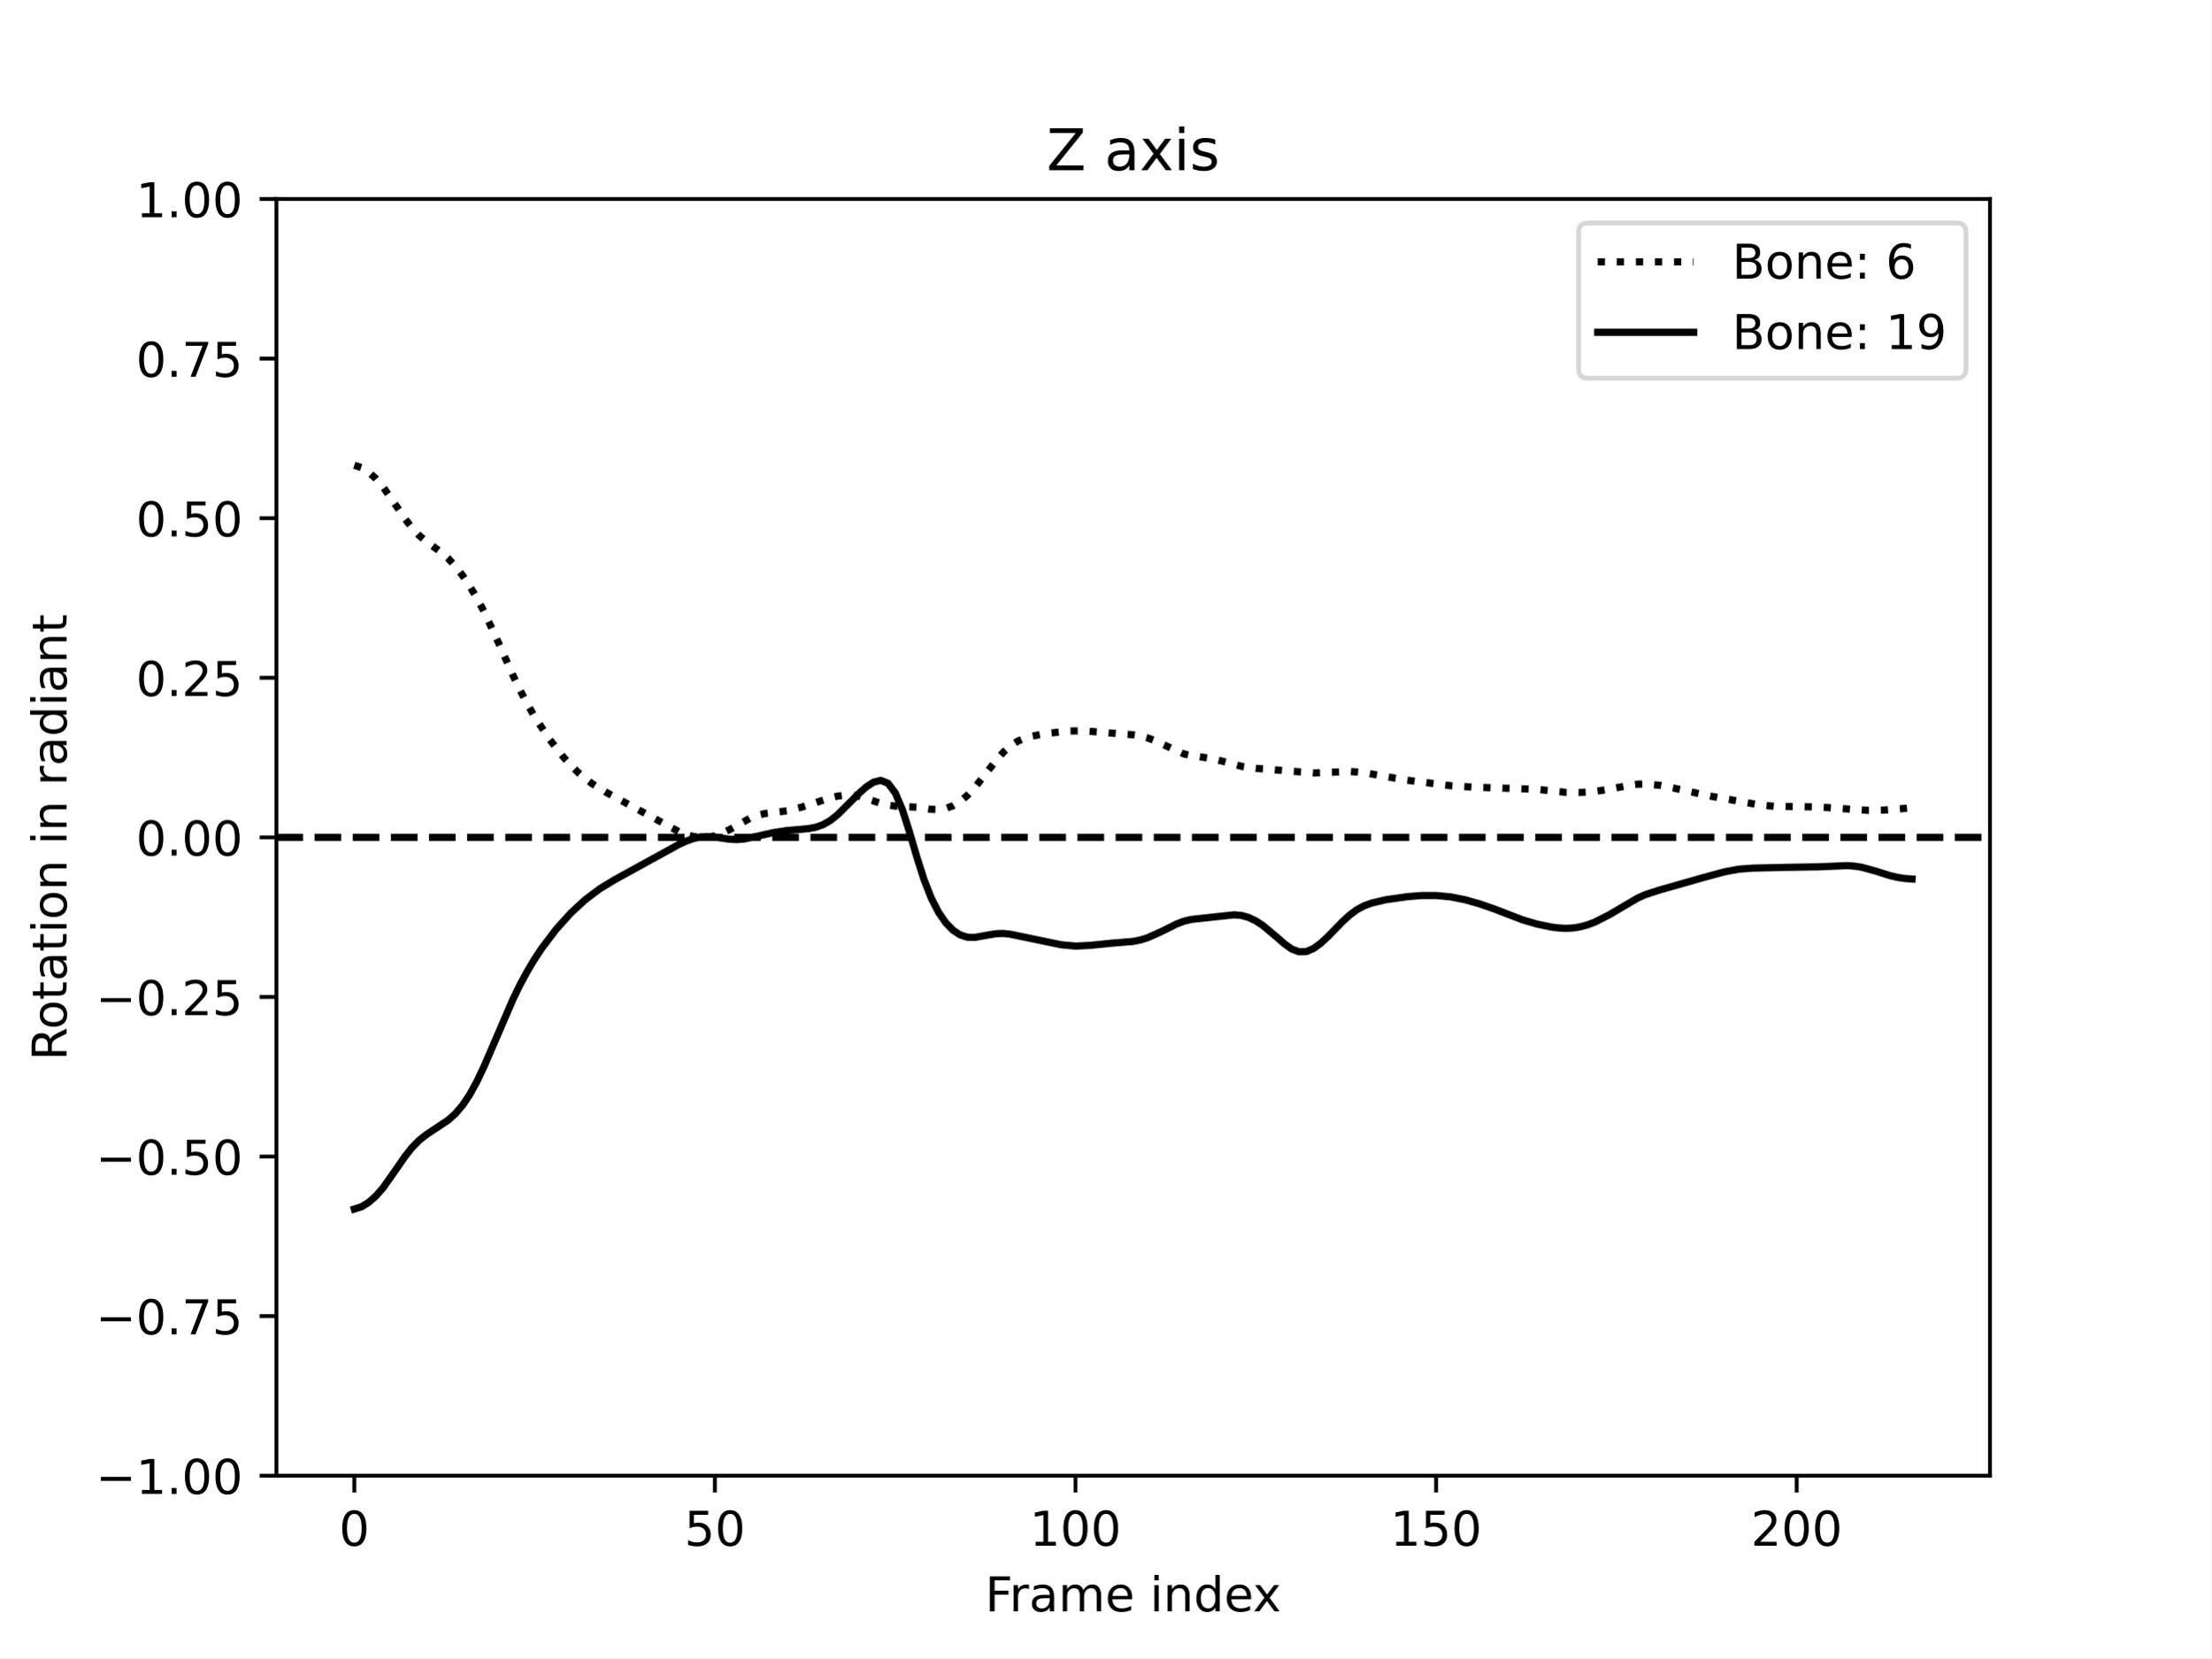
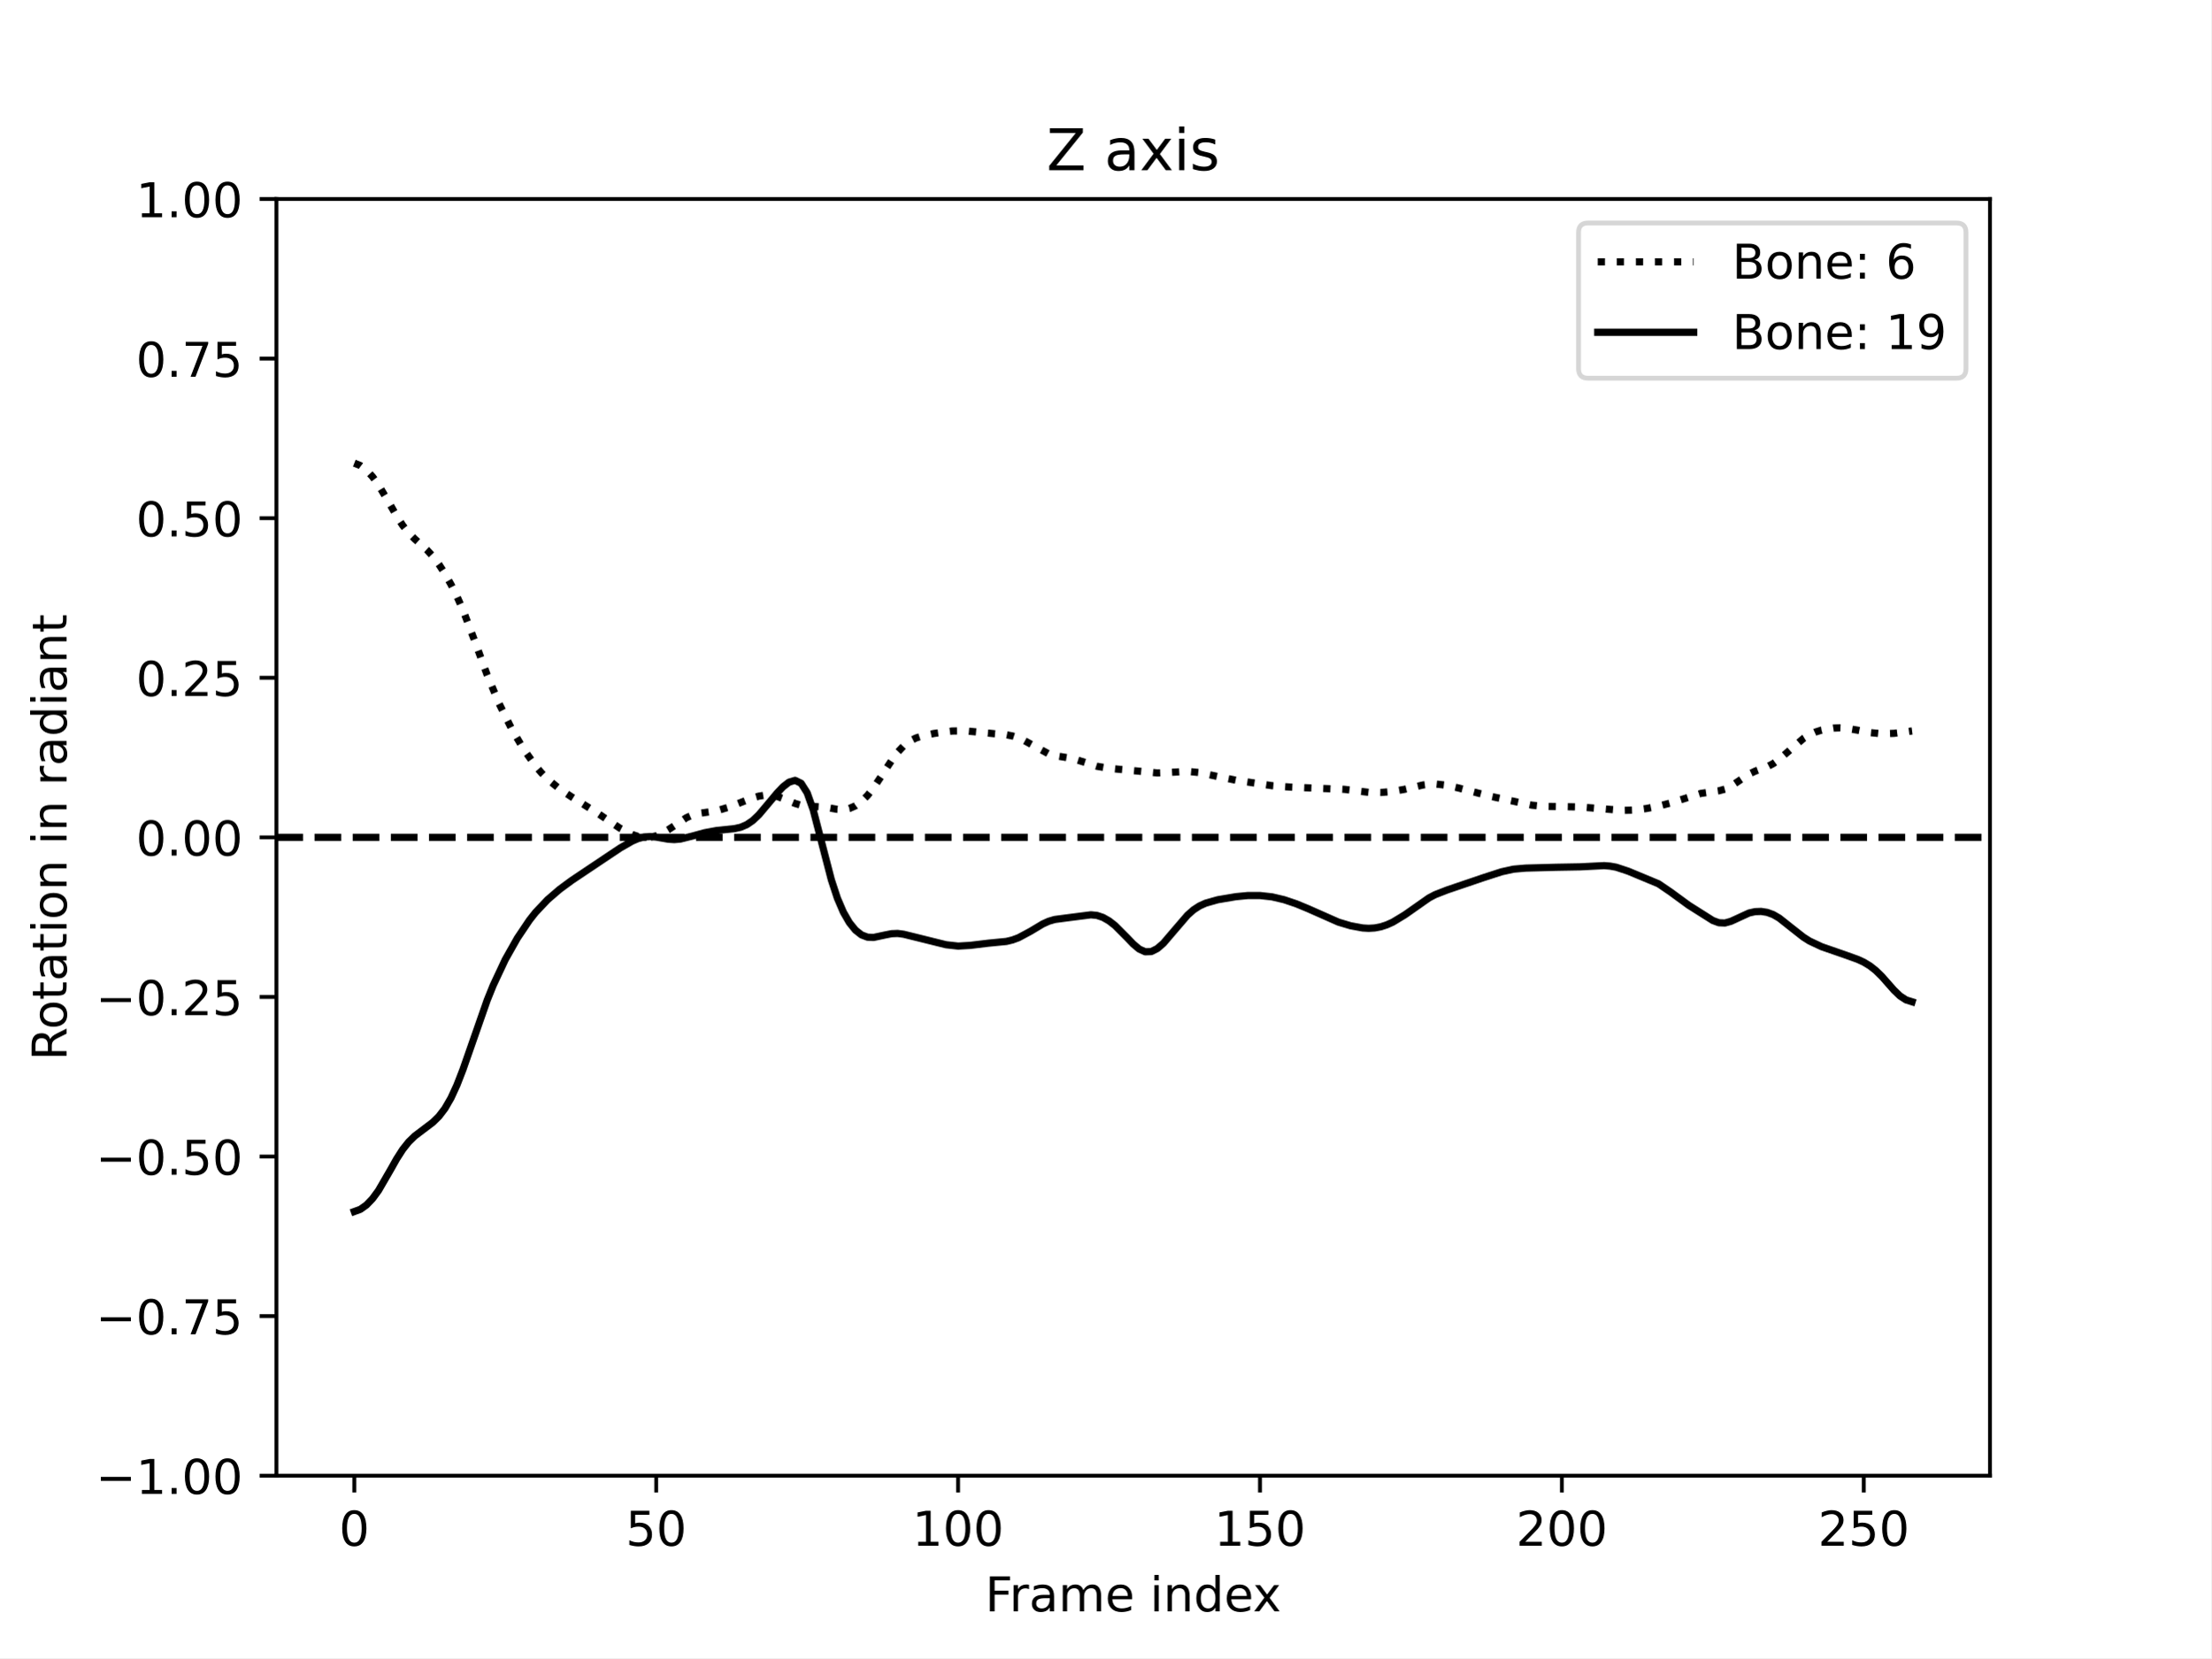
<svg xmlns="http://www.w3.org/2000/svg" xmlns:xlink="http://www.w3.org/1999/xlink" width="460.8pt" height="345.6pt" viewBox="0 0 460.8 345.6" version="1.1">
  <defs>
    <style type="text/css">*{stroke-linejoin: round; stroke-linecap: butt}</style>
  </defs>
  <g id="figure_1">
    <g id="patch_1">
      <path d="M 0 345.6  L 460.8 345.6  L 460.8 0  L 0 0  z " style="fill: #ffffff" />
    </g>
    <g id="axes_1">
      <g id="patch_2">
        <path d="M 57.6 307.584  L 414.72 307.584  L 414.72 41.472  L 57.6 41.472  z " style="fill: #ffffff" />
      </g>
      <g id="matplotlib.axis_1">
        <g id="xtick_1">
          <g id="line2d_1">
            <defs>
-               <path id="m05801ddf81" d="M 0 0  L 0 3.5  " style="stroke: #000000; stroke-width: 0.8" />
-             </defs>
-             <g>
-               <use xlink:href="#m05801ddf81" x="73.833" y="307.584" style="stroke: #000000; stroke-width: 0.8" />
+               <path id="me183bb8b23" d="M 0 0  L 0 3.5  " style="stroke: #000000; stroke-width: 0.8" />
+             </defs>
+             <g>
+               <use xlink:href="#me183bb8b23" x="73.833" y="307.584" style="stroke: #000000; stroke-width: 0.8" />
            </g>
          </g>
          <g id="text_1">
            <g transform="translate(70.65148 322.1824) scale(0.1 -0.1)">
              <defs>
                <path id="DejaVuSans-30" d="M 2034 4250  Q 1547 4250 1301 3770  Q 1056 3291 1056 2328  Q 1056 1369 1301 889  Q 1547 409 2034 409  Q 2525 409 2770 889  Q 3016 1369 3016 2328  Q 3016 3291 2770 3770  Q 2525 4250 2034 4250  z M 2034 4750  Q 2819 4750 3233 4129  Q 3647 3509 3647 2328  Q 3647 1150 3233 529  Q 2819 -91 2034 -91  Q 1250 -91 836 529  Q 422 1150 422 2328  Q 422 3509 836 4129  Q 1250 4750 2034 4750  z " transform="scale(0.015625)" />
              </defs>
              <use xlink:href="#DejaVuSans-30" />
            </g>
          </g>
        </g>
        <g id="xtick_2">
          <g id="line2d_2">
            <g>
-               <use xlink:href="#m05801ddf81" x="148.984" y="307.584" style="stroke: #000000; stroke-width: 0.8" />
+               <use xlink:href="#me183bb8b23" x="136.75" y="307.584" style="stroke: #000000; stroke-width: 0.8" />
            </g>
          </g>
          <g id="text_2">
-             <g transform="translate(142.6217 322.1824) scale(0.1 -0.1)">
+             <g transform="translate(130.3878 322.1824) scale(0.1 -0.1)">
              <defs>
                <path id="DejaVuSans-35" d="M 691 4666  L 3169 4666  L 3169 4134  L 1269 4134  L 1269 2991  Q 1406 3038 1543 3061  Q 1681 3084 1819 3084  Q 2600 3084 3056 2656  Q 3513 2228 3513 1497  Q 3513 744 3044 326  Q 2575 -91 1722 -91  Q 1428 -91 1123 -41  Q 819 9 494 109  L 494 744  Q 775 591 1075 516  Q 1375 441 1709 441  Q 2250 441 2565 725  Q 2881 1009 2881 1497  Q 2881 1984 2565 2268  Q 2250 2553 1709 2553  Q 1456 2553 1204 2497  Q 953 2441 691 2322  L 691 4666  z " transform="scale(0.015625)" />
              </defs>
              <use xlink:href="#DejaVuSans-35" />
              <use xlink:href="#DejaVuSans-30" x="63.623" />
            </g>
          </g>
        </g>
        <g id="xtick_3">
          <g id="line2d_3">
            <g>
-               <use xlink:href="#m05801ddf81" x="224.136" y="307.584" style="stroke: #000000; stroke-width: 0.8" />
+               <use xlink:href="#me183bb8b23" x="199.668" y="307.584" style="stroke: #000000; stroke-width: 0.8" />
            </g>
          </g>
          <g id="text_3">
-             <g transform="translate(214.592 322.1824) scale(0.1 -0.1)">
+             <g transform="translate(190.1241 322.1824) scale(0.1 -0.1)">
              <defs>
                <path id="DejaVuSans-31" d="M 794 531  L 1825 531  L 1825 4091  L 703 3866  L 703 4441  L 1819 4666  L 2450 4666  L 2450 531  L 3481 531  L 3481 0  L 794 0  L 794 531  z " transform="scale(0.015625)" />
              </defs>
              <use xlink:href="#DejaVuSans-31" />
              <use xlink:href="#DejaVuSans-30" x="63.623" />
              <use xlink:href="#DejaVuSans-30" x="127.246" />
            </g>
          </g>
        </g>
        <g id="xtick_4">
          <g id="line2d_4">
            <g>
-               <use xlink:href="#m05801ddf81" x="299.287" y="307.584" style="stroke: #000000; stroke-width: 0.8" />
+               <use xlink:href="#me183bb8b23" x="262.585" y="307.584" style="stroke: #000000; stroke-width: 0.8" />
            </g>
          </g>
          <g id="text_4">
-             <g transform="translate(289.7435 322.1824) scale(0.1 -0.1)">
+             <g transform="translate(253.0416 322.1824) scale(0.1 -0.1)">
              <use xlink:href="#DejaVuSans-31" />
              <use xlink:href="#DejaVuSans-35" x="63.623" />
              <use xlink:href="#DejaVuSans-30" x="127.246" />
            </g>
          </g>
        </g>
        <g id="xtick_5">
          <g id="line2d_5">
            <g>
-               <use xlink:href="#m05801ddf81" x="374.439" y="307.584" style="stroke: #000000; stroke-width: 0.8" />
+               <use xlink:href="#me183bb8b23" x="325.503" y="307.584" style="stroke: #000000; stroke-width: 0.8" />
            </g>
          </g>
          <g id="text_5">
-             <g transform="translate(364.895 322.1824) scale(0.1 -0.1)">
+             <g transform="translate(315.9592 322.1824) scale(0.1 -0.1)">
              <defs>
                <path id="DejaVuSans-32" d="M 1228 531  L 3431 531  L 3431 0  L 469 0  L 469 531  Q 828 903 1448 1529  Q 2069 2156 2228 2338  Q 2531 2678 2651 2914  Q 2772 3150 2772 3378  Q 2772 3750 2511 3984  Q 2250 4219 1831 4219  Q 1534 4219 1204 4116  Q 875 4013 500 3803  L 500 4441  Q 881 4594 1212 4672  Q 1544 4750 1819 4750  Q 2544 4750 2975 4387  Q 3406 4025 3406 3419  Q 3406 3131 3298 2873  Q 3191 2616 2906 2266  Q 2828 2175 2409 1742  Q 1991 1309 1228 531  z " transform="scale(0.015625)" />
              </defs>
              <use xlink:href="#DejaVuSans-32" />
              <use xlink:href="#DejaVuSans-30" x="63.623" />
              <use xlink:href="#DejaVuSans-30" x="127.246" />
            </g>
          </g>
        </g>
-         <g id="text_6">
+         <g id="xtick_6">
+           <g id="line2d_6">
+             <g>
+               <use xlink:href="#me183bb8b23" x="388.42" y="307.584" style="stroke: #000000; stroke-width: 0.8" />
+             </g>
+           </g>
+           <g id="text_6">
+             <g transform="translate(378.8767 322.1824) scale(0.1 -0.1)">
+               <use xlink:href="#DejaVuSans-32" />
+               <use xlink:href="#DejaVuSans-35" x="63.623" />
+               <use xlink:href="#DejaVuSans-30" x="127.246" />
+             </g>
+           </g>
+         </g>
+         <g id="text_7">
          <g transform="translate(205.3108 335.8606) scale(0.1 -0.1)">
            <defs>
              <path id="DejaVuSans-46" d="M 628 4666  L 3309 4666  L 3309 4134  L 1259 4134  L 1259 2759  L 3109 2759  L 3109 2228  L 1259 2228  L 1259 0  L 628 0  L 628 4666  z " transform="scale(0.015625)" />
              <path id="DejaVuSans-72" d="M 2631 2963  Q 2534 3019 2420 3045  Q 2306 3072 2169 3072  Q 1681 3072 1420 2755  Q 1159 2438 1159 1844  L 1159 0  L 581 0  L 581 3500  L 1159 3500  L 1159 2956  Q 1341 3275 1631 3429  Q 1922 3584 2338 3584  Q 2397 3584 2469 3576  Q 2541 3569 2628 3553  L 2631 2963  z " transform="scale(0.015625)" />
              <path id="DejaVuSans-61" d="M 2194 1759  Q 1497 1759 1228 1600  Q 959 1441 959 1056  Q 959 750 1161 570  Q 1363 391 1709 391  Q 2188 391 2477 730  Q 2766 1069 2766 1631  L 2766 1759  L 2194 1759  z M 3341 1997  L 3341 0  L 2766 0  L 2766 531  Q 2569 213 2275 61  Q 1981 -91 1556 -91  Q 1019 -91 701 211  Q 384 513 384 1019  Q 384 1609 779 1909  Q 1175 2209 1959 2209  L 2766 2209  L 2766 2266  Q 2766 2663 2505 2880  Q 2244 3097 1772 3097  Q 1472 3097 1187 3025  Q 903 2953 641 2809  L 641 3341  Q 956 3463 1253 3523  Q 1550 3584 1831 3584  Q 2591 3584 2966 3190  Q 3341 2797 3341 1997  z " transform="scale(0.015625)" />
              <path id="DejaVuSans-6d" d="M 3328 2828  Q 3544 3216 3844 3400  Q 4144 3584 4550 3584  Q 5097 3584 5394 3201  Q 5691 2819 5691 2113  L 5691 0  L 5113 0  L 5113 2094  Q 5113 2597 4934 2840  Q 4756 3084 4391 3084  Q 3944 3084 3684 2787  Q 3425 2491 3425 1978  L 3425 0  L 2847 0  L 2847 2094  Q 2847 2600 2669 2842  Q 2491 3084 2119 3084  Q 1678 3084 1418 2786  Q 1159 2488 1159 1978  L 1159 0  L 581 0  L 581 3500  L 1159 3500  L 1159 2956  Q 1356 3278 1631 3431  Q 1906 3584 2284 3584  Q 2666 3584 2933 3390  Q 3200 3197 3328 2828  z " transform="scale(0.015625)" />
              <path id="DejaVuSans-65" d="M 3597 1894  L 3597 1613  L 953 1613  Q 991 1019 1311 708  Q 1631 397 2203 397  Q 2534 397 2845 478  Q 3156 559 3463 722  L 3463 178  Q 3153 47 2828 -22  Q 2503 -91 2169 -91  Q 1331 -91 842 396  Q 353 884 353 1716  Q 353 2575 817 3079  Q 1281 3584 2069 3584  Q 2775 3584 3186 3129  Q 3597 2675 3597 1894  z M 3022 2063  Q 3016 2534 2758 2815  Q 2500 3097 2075 3097  Q 1594 3097 1305 2825  Q 1016 2553 972 2059  L 3022 2063  z " transform="scale(0.015625)" />
              <path id="DejaVuSans-20" transform="scale(0.015625)" />
              <path id="DejaVuSans-69" d="M 603 3500  L 1178 3500  L 1178 0  L 603 0  L 603 3500  z M 603 4863  L 1178 4863  L 1178 4134  L 603 4134  L 603 4863  z " transform="scale(0.015625)" />
              <path id="DejaVuSans-6e" d="M 3513 2113  L 3513 0  L 2938 0  L 2938 2094  Q 2938 2591 2744 2837  Q 2550 3084 2163 3084  Q 1697 3084 1428 2787  Q 1159 2491 1159 1978  L 1159 0  L 581 0  L 581 3500  L 1159 3500  L 1159 2956  Q 1366 3272 1645 3428  Q 1925 3584 2291 3584  Q 2894 3584 3203 3211  Q 3513 2838 3513 2113  z " transform="scale(0.015625)" />
              <path id="DejaVuSans-64" d="M 2906 2969  L 2906 4863  L 3481 4863  L 3481 0  L 2906 0  L 2906 525  Q 2725 213 2448 61  Q 2172 -91 1784 -91  Q 1150 -91 751 415  Q 353 922 353 1747  Q 353 2572 751 3078  Q 1150 3584 1784 3584  Q 2172 3584 2448 3432  Q 2725 3281 2906 2969  z M 947 1747  Q 947 1113 1208 752  Q 1469 391 1925 391  Q 2381 391 2643 752  Q 2906 1113 2906 1747  Q 2906 2381 2643 2742  Q 2381 3103 1925 3103  Q 1469 3103 1208 2742  Q 947 2381 947 1747  z " transform="scale(0.015625)" />
              <path id="DejaVuSans-78" d="M 3513 3500  L 2247 1797  L 3578 0  L 2900 0  L 1881 1375  L 863 0  L 184 0  L 1544 1831  L 300 3500  L 978 3500  L 1906 2253  L 2834 3500  L 3513 3500  z " transform="scale(0.015625)" />
            </defs>
            <use xlink:href="#DejaVuSans-46" />
            <use xlink:href="#DejaVuSans-72" x="50.27" />
            <use xlink:href="#DejaVuSans-61" x="91.383" />
            <use xlink:href="#DejaVuSans-6d" x="152.662" />
            <use xlink:href="#DejaVuSans-65" x="250.074" />
            <use xlink:href="#DejaVuSans-20" x="311.598" />
            <use xlink:href="#DejaVuSans-69" x="343.385" />
            <use xlink:href="#DejaVuSans-6e" x="371.168" />
            <use xlink:href="#DejaVuSans-64" x="434.547" />
            <use xlink:href="#DejaVuSans-65" x="498.023" />
            <use xlink:href="#DejaVuSans-78" x="557.797" />
          </g>
        </g>
      </g>
      <g id="matplotlib.axis_2">
        <g id="ytick_1">
-           <g id="line2d_6">
-             <defs>
-               <path id="m1f864572b0" d="M 0 0  L -3.5 0  " style="stroke: #000000; stroke-width: 0.8" />
-             </defs>
-             <g>
-               <use xlink:href="#m1f864572b0" x="57.6" y="307.584" style="stroke: #000000; stroke-width: 0.8" />
-             </g>
-           </g>
-           <g id="text_7">
+           <g id="line2d_7">
+             <defs>
+               <path id="m16be8816f7" d="M 0 0  L -3.5 0  " style="stroke: #000000; stroke-width: 0.8" />
+             </defs>
+             <g>
+               <use xlink:href="#m16be8816f7" x="57.6" y="307.584" style="stroke: #000000; stroke-width: 0.8" />
+             </g>
+           </g>
+           <g id="text_8">
            <g transform="translate(19.95469 311.3832) scale(0.1 -0.1)">
              <defs>
                <path id="DejaVuSans-2212" d="M 678 2272  L 4684 2272  L 4684 1741  L 678 1741  L 678 2272  z " transform="scale(0.015625)" />
                <path id="DejaVuSans-2e" d="M 684 794  L 1344 794  L 1344 0  L 684 0  L 684 794  z " transform="scale(0.015625)" />
              </defs>
              <use xlink:href="#DejaVuSans-2212" />
              <use xlink:href="#DejaVuSans-31" x="83.789" />
              <use xlink:href="#DejaVuSans-2e" x="147.412" />
              <use xlink:href="#DejaVuSans-30" x="179.199" />
              <use xlink:href="#DejaVuSans-30" x="242.822" />
            </g>
          </g>
        </g>
        <g id="ytick_2">
-           <g id="line2d_7">
-             <g>
-               <use xlink:href="#m1f864572b0" x="57.6" y="274.32" style="stroke: #000000; stroke-width: 0.8" />
-             </g>
-           </g>
-           <g id="text_8">
+           <g id="line2d_8">
+             <g>
+               <use xlink:href="#m16be8816f7" x="57.6" y="274.32" style="stroke: #000000; stroke-width: 0.8" />
+             </g>
+           </g>
+           <g id="text_9">
            <g transform="translate(19.95469 278.1192) scale(0.1 -0.1)">
              <defs>
                <path id="DejaVuSans-37" d="M 525 4666  L 3525 4666  L 3525 4397  L 1831 0  L 1172 0  L 2766 4134  L 525 4134  L 525 4666  z " transform="scale(0.015625)" />
              </defs>
              <use xlink:href="#DejaVuSans-2212" />
              <use xlink:href="#DejaVuSans-30" x="83.789" />
              <use xlink:href="#DejaVuSans-2e" x="147.412" />
              <use xlink:href="#DejaVuSans-37" x="179.199" />
              <use xlink:href="#DejaVuSans-35" x="242.822" />
            </g>
          </g>
        </g>
        <g id="ytick_3">
-           <g id="line2d_8">
-             <g>
-               <use xlink:href="#m1f864572b0" x="57.6" y="241.056" style="stroke: #000000; stroke-width: 0.8" />
-             </g>
-           </g>
-           <g id="text_9">
+           <g id="line2d_9">
+             <g>
+               <use xlink:href="#m16be8816f7" x="57.6" y="241.056" style="stroke: #000000; stroke-width: 0.8" />
+             </g>
+           </g>
+           <g id="text_10">
            <g transform="translate(19.95469 244.8552) scale(0.1 -0.1)">
              <use xlink:href="#DejaVuSans-2212" />
              <use xlink:href="#DejaVuSans-30" x="83.789" />
              <use xlink:href="#DejaVuSans-2e" x="147.412" />
              <use xlink:href="#DejaVuSans-35" x="179.199" />
              <use xlink:href="#DejaVuSans-30" x="242.822" />
            </g>
          </g>
        </g>
        <g id="ytick_4">
-           <g id="line2d_9">
-             <g>
-               <use xlink:href="#m1f864572b0" x="57.6" y="207.792" style="stroke: #000000; stroke-width: 0.8" />
-             </g>
-           </g>
-           <g id="text_10">
+           <g id="line2d_10">
+             <g>
+               <use xlink:href="#m16be8816f7" x="57.6" y="207.792" style="stroke: #000000; stroke-width: 0.8" />
+             </g>
+           </g>
+           <g id="text_11">
            <g transform="translate(19.95469 211.5912) scale(0.1 -0.1)">
              <use xlink:href="#DejaVuSans-2212" />
              <use xlink:href="#DejaVuSans-30" x="83.789" />
              <use xlink:href="#DejaVuSans-2e" x="147.412" />
              <use xlink:href="#DejaVuSans-32" x="179.199" />
              <use xlink:href="#DejaVuSans-35" x="242.822" />
            </g>
          </g>
        </g>
        <g id="ytick_5">
-           <g id="line2d_10">
-             <g>
-               <use xlink:href="#m1f864572b0" x="57.6" y="174.528" style="stroke: #000000; stroke-width: 0.8" />
-             </g>
-           </g>
-           <g id="text_11">
+           <g id="line2d_11">
+             <g>
+               <use xlink:href="#m16be8816f7" x="57.6" y="174.528" style="stroke: #000000; stroke-width: 0.8" />
+             </g>
+           </g>
+           <g id="text_12">
            <g transform="translate(28.33438 178.3272) scale(0.1 -0.1)">
              <use xlink:href="#DejaVuSans-30" />
              <use xlink:href="#DejaVuSans-2e" x="63.623" />
              <use xlink:href="#DejaVuSans-30" x="95.41" />
              <use xlink:href="#DejaVuSans-30" x="159.033" />
            </g>
          </g>
        </g>
        <g id="ytick_6">
-           <g id="line2d_11">
-             <g>
-               <use xlink:href="#m1f864572b0" x="57.6" y="141.264" style="stroke: #000000; stroke-width: 0.8" />
-             </g>
-           </g>
-           <g id="text_12">
+           <g id="line2d_12">
+             <g>
+               <use xlink:href="#m16be8816f7" x="57.6" y="141.264" style="stroke: #000000; stroke-width: 0.8" />
+             </g>
+           </g>
+           <g id="text_13">
            <g transform="translate(28.33438 145.0632) scale(0.1 -0.1)">
              <use xlink:href="#DejaVuSans-30" />
              <use xlink:href="#DejaVuSans-2e" x="63.623" />
              <use xlink:href="#DejaVuSans-32" x="95.41" />
              <use xlink:href="#DejaVuSans-35" x="159.033" />
            </g>
          </g>
        </g>
        <g id="ytick_7">
-           <g id="line2d_12">
-             <g>
-               <use xlink:href="#m1f864572b0" x="57.6" y="108" style="stroke: #000000; stroke-width: 0.8" />
-             </g>
-           </g>
-           <g id="text_13">
+           <g id="line2d_13">
+             <g>
+               <use xlink:href="#m16be8816f7" x="57.6" y="108" style="stroke: #000000; stroke-width: 0.8" />
+             </g>
+           </g>
+           <g id="text_14">
            <g transform="translate(28.33438 111.7992) scale(0.1 -0.1)">
              <use xlink:href="#DejaVuSans-30" />
              <use xlink:href="#DejaVuSans-2e" x="63.623" />
              <use xlink:href="#DejaVuSans-35" x="95.41" />
              <use xlink:href="#DejaVuSans-30" x="159.033" />
            </g>
          </g>
        </g>
        <g id="ytick_8">
-           <g id="line2d_13">
-             <g>
-               <use xlink:href="#m1f864572b0" x="57.6" y="74.736" style="stroke: #000000; stroke-width: 0.8" />
-             </g>
-           </g>
-           <g id="text_14">
+           <g id="line2d_14">
+             <g>
+               <use xlink:href="#m16be8816f7" x="57.6" y="74.736" style="stroke: #000000; stroke-width: 0.8" />
+             </g>
+           </g>
+           <g id="text_15">
            <g transform="translate(28.33438 78.53522) scale(0.1 -0.1)">
              <use xlink:href="#DejaVuSans-30" />
              <use xlink:href="#DejaVuSans-2e" x="63.623" />
              <use xlink:href="#DejaVuSans-37" x="95.41" />
              <use xlink:href="#DejaVuSans-35" x="159.033" />
            </g>
          </g>
        </g>
        <g id="ytick_9">
-           <g id="line2d_14">
-             <g>
-               <use xlink:href="#m1f864572b0" x="57.6" y="41.472" style="stroke: #000000; stroke-width: 0.8" />
-             </g>
-           </g>
-           <g id="text_15">
+           <g id="line2d_15">
+             <g>
+               <use xlink:href="#m16be8816f7" x="57.6" y="41.472" style="stroke: #000000; stroke-width: 0.8" />
+             </g>
+           </g>
+           <g id="text_16">
            <g transform="translate(28.33438 45.27122) scale(0.1 -0.1)">
              <use xlink:href="#DejaVuSans-31" />
              <use xlink:href="#DejaVuSans-2e" x="63.623" />
              <use xlink:href="#DejaVuSans-30" x="95.41" />
              <use xlink:href="#DejaVuSans-30" x="159.033" />
            </g>
          </g>
        </g>
-         <g id="text_16">
+         <g id="text_17">
          <g transform="translate(13.875 221.0499) rotate(-90) scale(0.1 -0.1)">
            <defs>
              <path id="DejaVuSans-52" d="M 2841 2188  Q 3044 2119 3236 1894  Q 3428 1669 3622 1275  L 4263 0  L 3584 0  L 2988 1197  Q 2756 1666 2539 1819  Q 2322 1972 1947 1972  L 1259 1972  L 1259 0  L 628 0  L 628 4666  L 2053 4666  Q 2853 4666 3247 4331  Q 3641 3997 3641 3322  Q 3641 2881 3436 2590  Q 3231 2300 2841 2188  z M 1259 4147  L 1259 2491  L 2053 2491  Q 2509 2491 2742 2702  Q 2975 2913 2975 3322  Q 2975 3731 2742 3939  Q 2509 4147 2053 4147  L 1259 4147  z " transform="scale(0.015625)" />
              <path id="DejaVuSans-6f" d="M 1959 3097  Q 1497 3097 1228 2736  Q 959 2375 959 1747  Q 959 1119 1226 758  Q 1494 397 1959 397  Q 2419 397 2687 759  Q 2956 1122 2956 1747  Q 2956 2369 2687 2733  Q 2419 3097 1959 3097  z M 1959 3584  Q 2709 3584 3137 3096  Q 3566 2609 3566 1747  Q 3566 888 3137 398  Q 2709 -91 1959 -91  Q 1206 -91 779 398  Q 353 888 353 1747  Q 353 2609 779 3096  Q 1206 3584 1959 3584  z " transform="scale(0.015625)" />
              <path id="DejaVuSans-74" d="M 1172 4494  L 1172 3500  L 2356 3500  L 2356 3053  L 1172 3053  L 1172 1153  Q 1172 725 1289 603  Q 1406 481 1766 481  L 2356 481  L 2356 0  L 1766 0  Q 1100 0 847 248  Q 594 497 594 1153  L 594 3053  L 172 3053  L 172 3500  L 594 3500  L 594 4494  L 1172 4494  z " transform="scale(0.015625)" />
            </defs>
            <use xlink:href="#DejaVuSans-52" />
            <use xlink:href="#DejaVuSans-6f" x="64.982" />
            <use xlink:href="#DejaVuSans-74" x="126.164" />
            <use xlink:href="#DejaVuSans-61" x="165.373" />
            <use xlink:href="#DejaVuSans-74" x="226.652" />
            <use xlink:href="#DejaVuSans-69" x="265.861" />
            <use xlink:href="#DejaVuSans-6f" x="293.645" />
            <use xlink:href="#DejaVuSans-6e" x="354.826" />
            <use xlink:href="#DejaVuSans-20" x="418.205" />
            <use xlink:href="#DejaVuSans-69" x="449.992" />
            <use xlink:href="#DejaVuSans-6e" x="477.775" />
            <use xlink:href="#DejaVuSans-20" x="541.154" />
            <use xlink:href="#DejaVuSans-72" x="572.941" />
            <use xlink:href="#DejaVuSans-61" x="614.055" />
            <use xlink:href="#DejaVuSans-64" x="675.334" />
            <use xlink:href="#DejaVuSans-69" x="738.811" />
            <use xlink:href="#DejaVuSans-61" x="766.594" />
            <use xlink:href="#DejaVuSans-6e" x="827.873" />
            <use xlink:href="#DejaVuSans-74" x="891.252" />
          </g>
        </g>
      </g>
-       <g id="line2d_15">
-         <path d="M 73.833 96.968  L 75.336 97.461  L 76.839 98.411  L 78.342 99.775  L 79.845 101.521  L 82.851 105.846  L 84.354 108.063  L 85.857 110.025  L 87.36 111.617  L 88.863 112.877  L 91.869 115.059  L 93.372 116.366  L 94.875 117.984  L 96.378 119.927  L 97.881 122.162  L 99.384 124.681  L 100.887 127.507  L 103.893 134.002  L 106.899 140.769  L 108.402 143.895  L 109.905 146.764  L 111.408 149.379  L 114.415 153.963  L 117.421 157.813  L 118.924 159.473  L 120.427 160.954  L 121.93 162.252  L 123.433 163.371  L 126.439 165.208  L 141.469 173.341  L 142.972 173.926  L 144.475 174.341  L 145.978 174.544  L 147.481 174.504  L 148.984 174.212  L 150.487 173.678  L 151.99 172.941  L 156.499 170.436  L 158.002 169.884  L 159.505 169.549  L 164.015 169.005  L 167.021 168.244  L 173.033 166.296  L 174.536 165.943  L 176.039 165.737  L 177.542 165.735  L 179.045 165.966  L 182.051 166.944  L 183.554 167.461  L 185.057 167.832  L 186.56 168.01  L 191.069 168.248  L 194.075 168.693  L 195.578 168.735  L 197.081 168.508  L 198.584 167.957  L 200.087 167.056  L 201.59 165.798  L 203.093 164.211  L 206.099 160.399  L 207.602 158.476  L 209.105 156.78  L 210.608 155.436  L 212.112 154.474  L 213.615 153.834  L 215.118 153.414  L 218.124 152.88  L 222.633 152.37  L 225.639 152.321  L 228.645 152.549  L 233.154 152.93  L 236.16 153.15  L 237.663 153.393  L 239.166 153.798  L 240.669 154.378  L 246.681 157.128  L 248.184 157.491  L 252.693 158.112  L 255.699 158.903  L 258.705 159.713  L 261.712 160.142  L 273.736 161.102  L 276.742 160.996  L 281.251 160.781  L 284.257 161.032  L 288.766 161.85  L 293.275 162.619  L 302.293 163.762  L 306.802 164.051  L 320.33 164.525  L 326.342 165.148  L 329.348 165.18  L 332.354 164.962  L 335.36 164.501  L 339.869 163.614  L 341.372 163.442  L 342.875 163.399  L 345.881 163.682  L 348.887 164.277  L 356.402 165.923  L 366.924 167.817  L 369.93 168.066  L 374.439 168.127  L 378.948 168.199  L 389.469 168.911  L 392.475 168.849  L 398.487 168.386  L 398.487 168.386  " clip-path="url(#pc4f28a68f3)" style="fill: none; stroke-dasharray: 1.5,2.475; stroke-dashoffset: 0; stroke: #000000; stroke-width: 1.5" />
-       </g>
      <g id="line2d_16">
-         <path d="M 73.833 252.01  L 75.336 251.532  L 76.839 250.61  L 78.342 249.279  L 79.845 247.562  L 82.851 243.279  L 84.354 241.098  L 85.857 239.193  L 87.36 237.669  L 88.863 236.482  L 93.372 233.49  L 94.875 232.146  L 96.378 230.393  L 97.881 228.149  L 99.384 225.409  L 100.887 222.241  L 106.899 208.269  L 108.402 205.194  L 109.905 202.413  L 111.408 199.903  L 112.912 197.631  L 115.918 193.67  L 118.924 190.336  L 121.93 187.556  L 124.936 185.294  L 127.942 183.448  L 141.469 176.008  L 142.972 175.327  L 144.475 174.791  L 145.978 174.459  L 147.481 174.362  L 148.984 174.474  L 151.99 174.916  L 153.493 174.995  L 154.996 174.887  L 158.002 174.26  L 161.008 173.57  L 164.015 173.103  L 168.524 172.704  L 170.027 172.419  L 171.53 171.884  L 173.033 171.02  L 174.536 169.826  L 177.542 166.836  L 179.045 165.326  L 180.548 164  L 182.051 163.023  L 183.554 162.648  L 185.057 163.255  L 186.56 165.248  L 188.063 168.782  L 189.566 173.508  L 191.069 178.635  L 192.572 183.347  L 194.075 187.191  L 195.578 190.129  L 197.081 192.311  L 198.584 193.867  L 200.087 194.858  L 201.59 195.337  L 203.093 195.394  L 206.099 194.855  L 207.602 194.61  L 209.105 194.56  L 210.608 194.73  L 221.13 196.913  L 224.136 197.195  L 227.142 197.049  L 231.651 196.591  L 236.16 196.223  L 237.663 195.919  L 239.166 195.458  L 242.172 194.106  L 245.178 192.597  L 246.681 192.024  L 248.184 191.652  L 251.19 191.319  L 257.202 190.675  L 258.705 190.803  L 260.208 191.222  L 261.712 191.939  L 263.215 192.918  L 266.221 195.447  L 267.724 196.762  L 269.227 197.819  L 270.73 198.384  L 272.233 198.336  L 273.736 197.705  L 275.239 196.615  L 276.742 195.219  L 279.748 192.127  L 281.251 190.743  L 282.754 189.63  L 284.257 188.817  L 285.76 188.25  L 288.766 187.537  L 293.275 186.896  L 296.281 186.653  L 299.287 186.655  L 302.293 186.935  L 305.299 187.529  L 308.305 188.376  L 311.312 189.419  L 317.324 191.728  L 320.33 192.612  L 323.336 193.23  L 324.839 193.42  L 326.342 193.493  L 327.845 193.418  L 329.348 193.177  L 330.851 192.767  L 332.354 192.2  L 335.36 190.675  L 341.372 187.143  L 342.875 186.48  L 345.881 185.499  L 354.899 182.935  L 359.408 181.71  L 362.415 181.158  L 365.421 180.939  L 372.936 180.769  L 378.948 180.677  L 384.96 180.424  L 386.463 180.527  L 387.966 180.757  L 390.972 181.586  L 393.978 182.535  L 395.481 182.88  L 396.984 183.104  L 398.487 183.213  L 398.487 183.213  " clip-path="url(#pc4f28a68f3)" style="fill: none; stroke: #000000; stroke-width: 1.5; stroke-linecap: square" />
+         <path d="M 73.833 96.536  L 75.091 97.031  L 76.349 97.977  L 77.608 99.328  L 78.866 101.054  L 81.383 105.332  L 82.641 107.531  L 83.9 109.479  L 85.158 111.063  L 86.416 112.326  L 88.933 114.577  L 90.191 115.942  L 91.45 117.607  L 92.708 119.565  L 93.966 121.79  L 95.225 124.302  L 96.483 127.153  L 99 133.786  L 101.516 140.663  L 104.033 146.702  L 106.55 151.774  L 109.067 156.074  L 111.583 159.62  L 112.842 161.097  L 114.1 162.379  L 116.617 164.443  L 119.133 166.105  L 124.167 169.253  L 129.2 172.627  L 131.717 173.926  L 132.975 174.341  L 134.234 174.544  L 135.492 174.504  L 136.75 174.212  L 138.009 173.678  L 139.267 172.941  L 143.042 170.436  L 144.3 169.884  L 145.559 169.549  L 149.334 169.005  L 151.85 168.244  L 156.884 166.296  L 158.142 165.943  L 159.401 165.737  L 160.659 165.735  L 161.917 165.966  L 164.434 166.944  L 165.692 167.461  L 166.951 167.832  L 168.209 168.01  L 171.984 168.248  L 174.501 168.693  L 175.759 168.735  L 177.018 168.508  L 178.276 167.957  L 179.534 167.056  L 180.793 165.798  L 182.051 164.211  L 184.568 160.399  L 185.826 158.476  L 187.084 156.78  L 188.343 155.436  L 189.601 154.474  L 190.859 153.834  L 192.118 153.414  L 194.634 152.88  L 198.409 152.37  L 200.926 152.321  L 203.443 152.549  L 207.218 152.93  L 209.735 153.15  L 210.993 153.393  L 212.251 153.798  L 213.51 154.378  L 218.543 157.128  L 219.801 157.491  L 223.576 158.112  L 226.093 158.903  L 228.61 159.713  L 231.127 160.142  L 241.193 161.102  L 243.71 160.996  L 247.485 160.781  L 250.002 161.032  L 253.777 161.85  L 257.552 162.619  L 265.102 163.762  L 268.877 164.051  L 280.202 164.525  L 285.236 165.148  L 287.752 165.18  L 290.269 164.962  L 292.786 164.501  L 296.561 163.614  L 297.819 163.442  L 299.078 163.399  L 301.594 163.682  L 304.111 164.277  L 310.403 165.923  L 319.211 167.817  L 321.728 168.066  L 325.503 168.127  L 329.278 168.199  L 338.086 168.91  L 340.603 168.844  L 343.12 168.52  L 345.637 168.025  L 348.153 167.364  L 354.445 165.379  L 356.962 165.002  L 358.22 164.826  L 359.478 164.481  L 360.737 163.87  L 364.512 161.336  L 365.77 160.738  L 368.287 159.811  L 369.545 159.16  L 370.804 158.25  L 375.837 153.922  L 377.095 153.158  L 378.354 152.58  L 379.612 152.174  L 382.129 151.754  L 383.387 151.704  L 384.645 151.768  L 387.162 152.198  L 389.679 152.695  L 392.196 152.942  L 394.712 152.853  L 398.487 152.354  L 398.487 152.354  " clip-path="url(#p55cec634da)" style="fill: none; stroke-dasharray: 1.5,2.475; stroke-dashoffset: 0; stroke: #000000; stroke-width: 1.5" />
      </g>
      <g id="line2d_17">
-         <path d="M 57.6 174.528  L 414.72 174.528  " clip-path="url(#pc4f28a68f3)" style="fill: none; stroke-dasharray: 5.55,2.4; stroke-dashoffset: 0; stroke: #000000; stroke-width: 1.5" />
+         <path d="M 73.833 252.527  L 75.091 252.069  L 76.349 251.177  L 77.608 249.869  L 78.866 248.156  L 81.383 243.815  L 82.641 241.577  L 83.9 239.607  L 85.158 238.022  L 86.416 236.798  L 90.191 233.937  L 91.45 232.703  L 92.708 231.057  L 93.966 228.885  L 95.225 226.148  L 96.483 222.905  L 101.516 208.493  L 102.775 205.37  L 105.292 200.005  L 107.808 195.547  L 110.325 191.799  L 111.583 190.202  L 114.1 187.537  L 116.617 185.37  L 119.133 183.516  L 129.2 176.776  L 131.717 175.327  L 132.975 174.791  L 134.234 174.459  L 135.492 174.362  L 136.75 174.474  L 139.267 174.916  L 140.525 174.995  L 141.784 174.887  L 144.3 174.26  L 146.817 173.57  L 149.334 173.103  L 153.109 172.704  L 154.367 172.419  L 155.626 171.884  L 156.884 171.02  L 158.142 169.826  L 160.659 166.836  L 161.917 165.326  L 163.176 164  L 164.434 163.023  L 165.692 162.648  L 166.951 163.255  L 168.209 165.248  L 169.467 168.782  L 173.242 183.347  L 174.501 187.191  L 175.759 190.129  L 177.018 192.311  L 178.276 193.867  L 179.534 194.858  L 180.793 195.337  L 182.051 195.394  L 184.568 194.855  L 185.826 194.61  L 187.084 194.56  L 188.343 194.73  L 197.151 196.913  L 199.668 197.195  L 202.185 197.049  L 205.96 196.591  L 209.735 196.223  L 210.993 195.919  L 212.251 195.458  L 214.768 194.106  L 217.285 192.597  L 218.543 192.024  L 219.801 191.652  L 222.318 191.319  L 227.352 190.675  L 228.61 190.803  L 229.868 191.222  L 231.127 191.939  L 232.385 192.918  L 234.902 195.447  L 236.16 196.762  L 237.418 197.819  L 238.677 198.384  L 239.935 198.336  L 241.193 197.705  L 242.452 196.615  L 244.968 193.671  L 247.485 190.743  L 248.744 189.63  L 250.002 188.817  L 251.26 188.25  L 253.777 187.537  L 257.552 186.896  L 260.069 186.653  L 262.585 186.655  L 265.102 186.935  L 267.619 187.529  L 270.135 188.376  L 272.652 189.419  L 278.944 192.204  L 281.461 192.955  L 283.977 193.42  L 285.236 193.493  L 286.494 193.418  L 287.752 193.177  L 289.011 192.767  L 290.269 192.2  L 292.786 190.675  L 297.819 187.143  L 299.078 186.48  L 301.594 185.499  L 309.144 182.935  L 312.919 181.71  L 315.436 181.158  L 317.953 180.939  L 324.245 180.769  L 329.278 180.677  L 334.311 180.424  L 335.57 180.527  L 336.828 180.757  L 339.345 181.589  L 345.637 184.208  L 348.153 185.919  L 351.928 188.682  L 356.962 191.864  L 358.22 192.33  L 359.478 192.384  L 360.737 192.03  L 364.512 190.295  L 365.77 190.015  L 367.028 189.97  L 368.287 190.17  L 369.545 190.632  L 370.804 191.361  L 373.32 193.355  L 375.837 195.334  L 377.095 196.131  L 379.612 197.317  L 384.645 199.064  L 387.162 199.968  L 388.42 200.551  L 389.679 201.309  L 390.937 202.296  L 392.196 203.529  L 394.712 206.379  L 395.971 207.592  L 397.229 208.414  L 398.487 208.805  L 398.487 208.805  " clip-path="url(#p55cec634da)" style="fill: none; stroke: #000000; stroke-width: 1.5; stroke-linecap: square" />
+       </g>
+       <g id="line2d_18">
+         <path d="M 57.6 174.528  L 414.72 174.528  " clip-path="url(#p55cec634da)" style="fill: none; stroke-dasharray: 5.55,2.4; stroke-dashoffset: 0; stroke: #000000; stroke-width: 1.5" />
      </g>
      <g id="patch_3">
        <path d="M 57.6 307.584  L 57.6 41.472  " style="fill: none; stroke: #000000; stroke-width: 0.8; stroke-linejoin: miter; stroke-linecap: square" />
      </g>
      <g id="patch_4">
        <path d="M 414.72 307.584  L 414.72 41.472  " style="fill: none; stroke: #000000; stroke-width: 0.8; stroke-linejoin: miter; stroke-linecap: square" />
      </g>
      <g id="patch_5">
        <path d="M 57.6 307.584  L 414.72 307.584  " style="fill: none; stroke: #000000; stroke-width: 0.8; stroke-linejoin: miter; stroke-linecap: square" />
      </g>
      <g id="patch_6">
        <path d="M 57.6 41.472  L 414.72 41.472  " style="fill: none; stroke: #000000; stroke-width: 0.8; stroke-linejoin: miter; stroke-linecap: square" />
      </g>
-       <g id="text_17">
+       <g id="text_18">
        <g transform="translate(218.1225 35.472) scale(0.12 -0.12)">
          <defs>
            <path id="DejaVuSans-5a" d="M 359 4666  L 4025 4666  L 4025 4184  L 1075 531  L 4097 531  L 4097 0  L 288 0  L 288 481  L 3238 4134  L 359 4134  L 359 4666  z " transform="scale(0.015625)" />
            <path id="DejaVuSans-73" d="M 2834 3397  L 2834 2853  Q 2591 2978 2328 3040  Q 2066 3103 1784 3103  Q 1356 3103 1142 2972  Q 928 2841 928 2578  Q 928 2378 1081 2264  Q 1234 2150 1697 2047  L 1894 2003  Q 2506 1872 2764 1633  Q 3022 1394 3022 966  Q 3022 478 2636 193  Q 2250 -91 1575 -91  Q 1294 -91 989 -36  Q 684 19 347 128  L 347 722  Q 666 556 975 473  Q 1284 391 1588 391  Q 1994 391 2212 530  Q 2431 669 2431 922  Q 2431 1156 2273 1281  Q 2116 1406 1581 1522  L 1381 1569  Q 847 1681 609 1914  Q 372 2147 372 2553  Q 372 3047 722 3315  Q 1072 3584 1716 3584  Q 2034 3584 2315 3537  Q 2597 3491 2834 3397  z " transform="scale(0.015625)" />
          </defs>
          <use xlink:href="#DejaVuSans-5a" />
          <use xlink:href="#DejaVuSans-20" x="68.506" />
          <use xlink:href="#DejaVuSans-61" x="100.293" />
          <use xlink:href="#DejaVuSans-78" x="161.572" />
          <use xlink:href="#DejaVuSans-69" x="220.752" />
          <use xlink:href="#DejaVuSans-73" x="248.535" />
        </g>
      </g>
      <g id="legend_1">
        <g id="patch_7">
          <path d="M 330.978 78.828  L 407.72 78.828  Q 409.72 78.828 409.72 76.828  L 409.72 48.472  Q 409.72 46.472 407.72 46.472  L 330.978 46.472  Q 328.978 46.472 328.978 48.472  L 328.978 76.828  Q 328.978 78.828 330.978 78.828  z " style="fill: #ffffff; opacity: 0.8; stroke: #cccccc; stroke-linejoin: miter" />
        </g>
-         <g id="line2d_18">
+         <g id="line2d_19">
          <path d="M 332.978 54.57  L 342.978 54.57  L 352.978 54.57  " style="fill: none; stroke-dasharray: 1.5,2.475; stroke-dashoffset: 0; stroke: #000000; stroke-width: 1.5" />
        </g>
-         <g id="text_18">
+         <g id="text_19">
          <g transform="translate(360.9778 58.07044) scale(0.1 -0.1)">
            <defs>
              <path id="DejaVuSans-42" d="M 1259 2228  L 1259 519  L 2272 519  Q 2781 519 3026 730  Q 3272 941 3272 1375  Q 3272 1813 3026 2020  Q 2781 2228 2272 2228  L 1259 2228  z M 1259 4147  L 1259 2741  L 2194 2741  Q 2656 2741 2882 2914  Q 3109 3088 3109 3444  Q 3109 3797 2882 3972  Q 2656 4147 2194 4147  L 1259 4147  z M 628 4666  L 2241 4666  Q 2963 4666 3353 4366  Q 3744 4066 3744 3513  Q 3744 3084 3544 2831  Q 3344 2578 2956 2516  Q 3422 2416 3680 2098  Q 3938 1781 3938 1306  Q 3938 681 3513 340  Q 3088 0 2303 0  L 628 0  L 628 4666  z " transform="scale(0.015625)" />
              <path id="DejaVuSans-3a" d="M 750 794  L 1409 794  L 1409 0  L 750 0  L 750 794  z M 750 3309  L 1409 3309  L 1409 2516  L 750 2516  L 750 3309  z " transform="scale(0.015625)" />
              <path id="DejaVuSans-36" d="M 2113 2584  Q 1688 2584 1439 2293  Q 1191 2003 1191 1497  Q 1191 994 1439 701  Q 1688 409 2113 409  Q 2538 409 2786 701  Q 3034 994 3034 1497  Q 3034 2003 2786 2293  Q 2538 2584 2113 2584  z M 3366 4563  L 3366 3988  Q 3128 4100 2886 4159  Q 2644 4219 2406 4219  Q 1781 4219 1451 3797  Q 1122 3375 1075 2522  Q 1259 2794 1537 2939  Q 1816 3084 2150 3084  Q 2853 3084 3261 2657  Q 3669 2231 3669 1497  Q 3669 778 3244 343  Q 2819 -91 2113 -91  Q 1303 -91 875 529  Q 447 1150 447 2328  Q 447 3434 972 4092  Q 1497 4750 2381 4750  Q 2619 4750 2861 4703  Q 3103 4656 3366 4563  z " transform="scale(0.015625)" />
            </defs>
            <use xlink:href="#DejaVuSans-42" />
            <use xlink:href="#DejaVuSans-6f" x="68.604" />
            <use xlink:href="#DejaVuSans-6e" x="129.785" />
            <use xlink:href="#DejaVuSans-65" x="193.164" />
            <use xlink:href="#DejaVuSans-3a" x="254.688" />
            <use xlink:href="#DejaVuSans-20" x="288.379" />
            <use xlink:href="#DejaVuSans-36" x="320.166" />
          </g>
        </g>
-         <g id="line2d_19">
+         <g id="line2d_20">
          <path d="M 332.978 69.249  L 342.978 69.249  L 352.978 69.249  " style="fill: none; stroke: #000000; stroke-width: 1.5; stroke-linecap: square" />
        </g>
-         <g id="text_19">
+         <g id="text_20">
          <g transform="translate(360.9778 72.74856) scale(0.1 -0.1)">
            <defs>
              <path id="DejaVuSans-39" d="M 703 97  L 703 672  Q 941 559 1184 500  Q 1428 441 1663 441  Q 2288 441 2617 861  Q 2947 1281 2994 2138  Q 2813 1869 2534 1725  Q 2256 1581 1919 1581  Q 1219 1581 811 2004  Q 403 2428 403 3163  Q 403 3881 828 4315  Q 1253 4750 1959 4750  Q 2769 4750 3195 4129  Q 3622 3509 3622 2328  Q 3622 1225 3098 567  Q 2575 -91 1691 -91  Q 1453 -91 1209 -44  Q 966 3 703 97  z M 1959 2075  Q 2384 2075 2632 2365  Q 2881 2656 2881 3163  Q 2881 3666 2632 3958  Q 2384 4250 1959 4250  Q 1534 4250 1286 3958  Q 1038 3666 1038 3163  Q 1038 2656 1286 2365  Q 1534 2075 1959 2075  z " transform="scale(0.015625)" />
            </defs>
            <use xlink:href="#DejaVuSans-42" />
            <use xlink:href="#DejaVuSans-6f" x="68.604" />
            <use xlink:href="#DejaVuSans-6e" x="129.785" />
            <use xlink:href="#DejaVuSans-65" x="193.164" />
            <use xlink:href="#DejaVuSans-3a" x="254.688" />
            <use xlink:href="#DejaVuSans-20" x="288.379" />
            <use xlink:href="#DejaVuSans-31" x="320.166" />
            <use xlink:href="#DejaVuSans-39" x="383.789" />
          </g>
        </g>
      </g>
    </g>
  </g>
  <defs>
-     <clipPath id="pc4f28a68f3">
+     <clipPath id="p55cec634da">
      <rect x="57.6" y="41.472" width="357.12" height="266.112" />
    </clipPath>
  </defs>
</svg>
